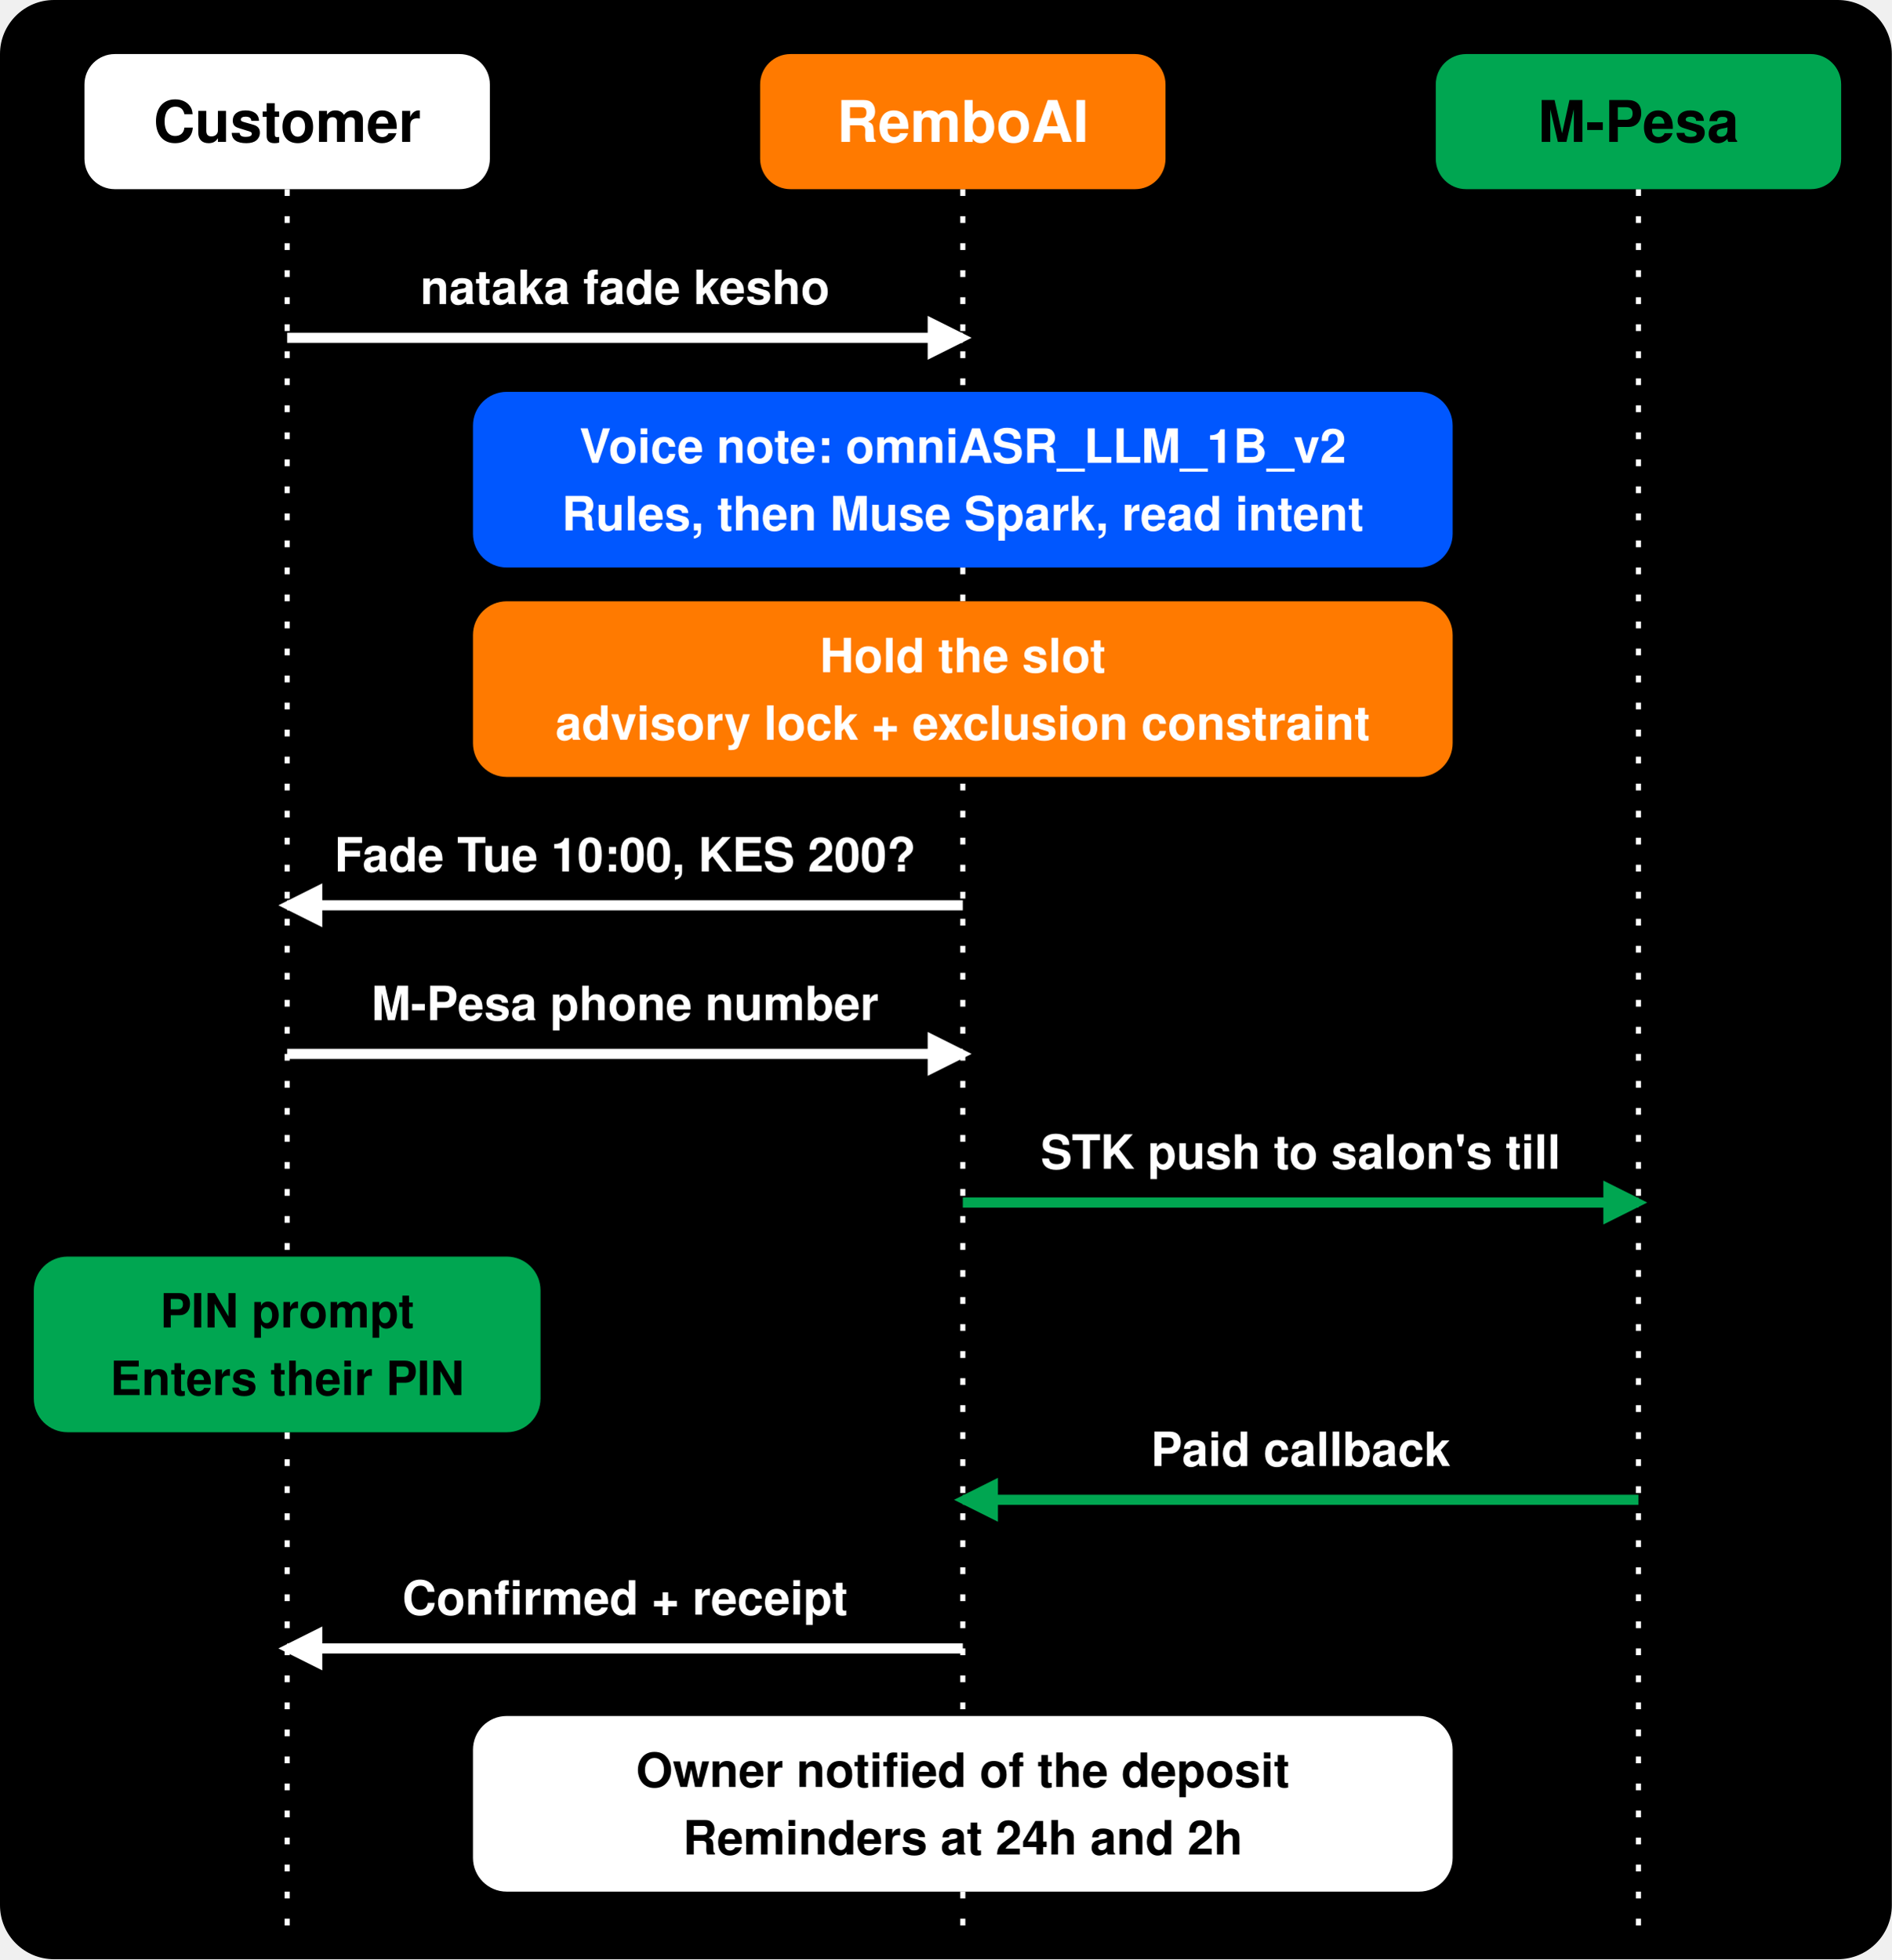
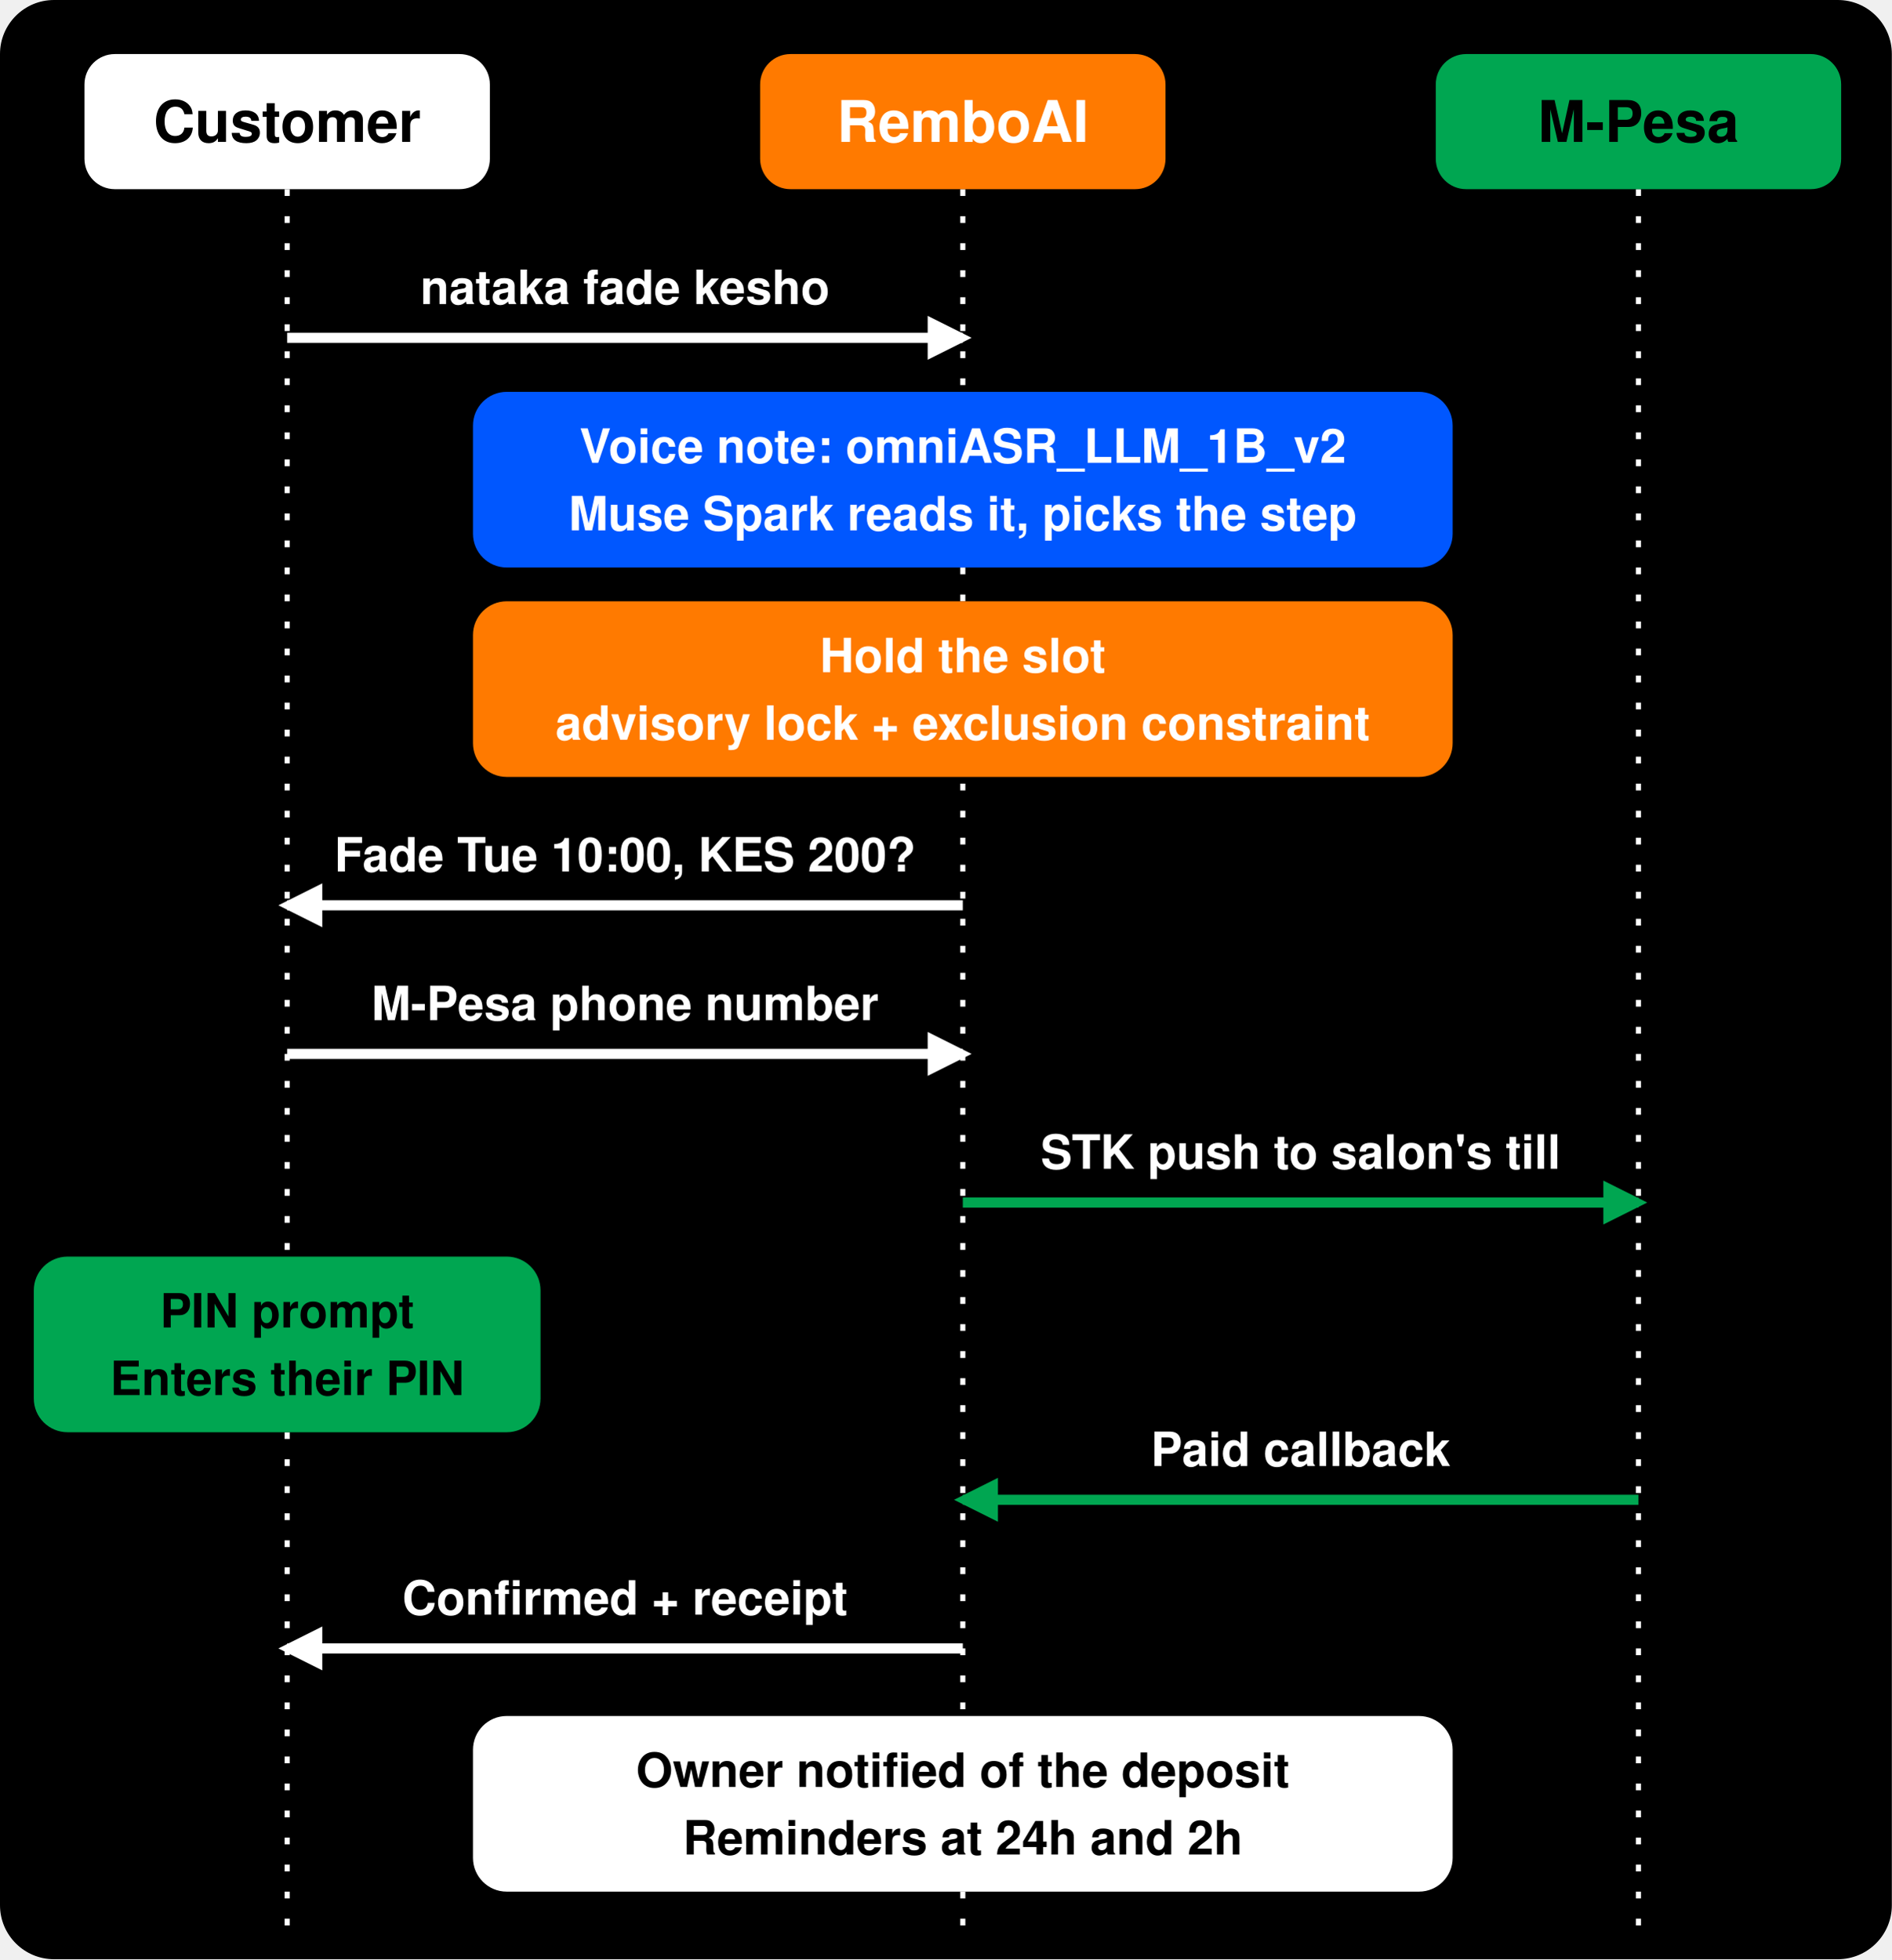
<svg xmlns="http://www.w3.org/2000/svg" viewBox="0 0 560 580" role="img" aria-labelledby="t d">
  <style>
    text { font-family: -apple-system, BlinkMacSystemFont, "SF Pro Text", "Segoe UI", Helvetica, Arial, sans-serif; text-anchor: middle; }
    .h { font-size: 17px; font-weight: 700; }
    .m { font-size: 14px; font-weight: 600; fill: #fff; }
    .n { font-size: 14px; font-weight: 600; }
    .nb { font-size: 14px; font-weight: 700; }
    .ln { stroke: #fff; stroke-width: 3; fill: none; }
    .gl { stroke: #00A651; stroke-width: 3; fill: none; }
    .life { stroke: #fff; stroke-width: 1.5; stroke-dasharray: 2 6; fill: none; }
  </style>
  <defs>
    <marker id="a" viewBox="0 0 10 10" refX="8" refY="5" markerUnits="userSpaceOnUse" markerWidth="13" markerHeight="13" orient="auto">
      <path d="M0 0L10 5L0 10z" fill="#fff" />
    </marker>
    <marker id="g" viewBox="0 0 10 10" refX="8" refY="5" markerUnits="userSpaceOnUse" markerWidth="13" markerHeight="13" orient="auto">
      <path d="M0 0L10 5L0 10z" fill="#00A651" />
    </marker>
  </defs>
  <rect width="560" height="580" rx="16" fill="#000" />
  <path class="life" d="M85 56V570" />
  <path class="life" d="M285 56V570" />
  <path class="life" d="M485 56V570" />
  <rect x="25" y="16" width="120" height="40" rx="9" fill="#fff" />
  <text class="h" x="85" y="42" fill="#000">Customer</text>
  <rect x="225" y="16" width="120" height="40" rx="9" fill="#FF7A00" />
  <text class="h" x="285" y="42" fill="#fff">RemboAI</text>
  <rect x="425" y="16" width="120" height="40" rx="9" fill="#00A651" />
  <text class="h" x="485" y="42" fill="#000">M-Pesa</text>
  <text class="m" x="185" y="90">nataka fade kesho</text>
  <path class="ln" d="M85 100H285" marker-end="url(#a)" />
  <rect x="140" y="116" width="290" height="52" rx="10" fill="#0057FF" />
  <text class="n" x="285" y="137" fill="#fff">Voice note: omniASR_LLM_1B_v2</text>
-   <text class="n" x="285" y="157" fill="#fff">Rules, then Muse Spark, read intent</text>
+   <text class="n" x="285" y="157" fill="#fff">Muse Spark reads it, picks the step</text>
  <rect x="140" y="178" width="290" height="52" rx="10" fill="#FF7A00" />
  <text class="nb" x="285" y="199" fill="#fff">Hold the slot</text>
  <text class="n" x="285" y="219" fill="#fff">advisory lock + exclusion constraint</text>
  <text class="m" x="185" y="258">Fade Tue 10:00, KES 200?</text>
  <path class="ln" d="M285 268H85" marker-end="url(#a)" />
  <text class="m" x="185" y="302">M-Pesa phone number</text>
  <path class="ln" d="M85 312H285" marker-end="url(#a)" />
  <text class="m" x="385" y="346">STK push to salon's till</text>
  <path class="gl" d="M285 356H485" marker-end="url(#g)" />
  <rect x="10" y="372" width="150" height="52" rx="10" fill="#00A651" />
  <text class="nb" x="85" y="393" fill="#000">PIN prompt</text>
  <text class="n" x="85" y="413" fill="#000">Enters their PIN</text>
  <text class="m" x="385" y="434">Paid callback</text>
  <path class="gl" d="M485 444H285" marker-end="url(#g)" />
  <text class="m" x="185" y="478">Confirmed + receipt</text>
  <path class="ln" d="M285 488H85" marker-end="url(#a)" />
  <rect x="140" y="508" width="290" height="52" rx="10" fill="#fff" />
  <text class="n" x="285" y="529" fill="#000">Owner notified of the deposit</text>
  <text class="n" x="285" y="549" fill="#000">Reminders at 24h and 2h</text>
</svg>
